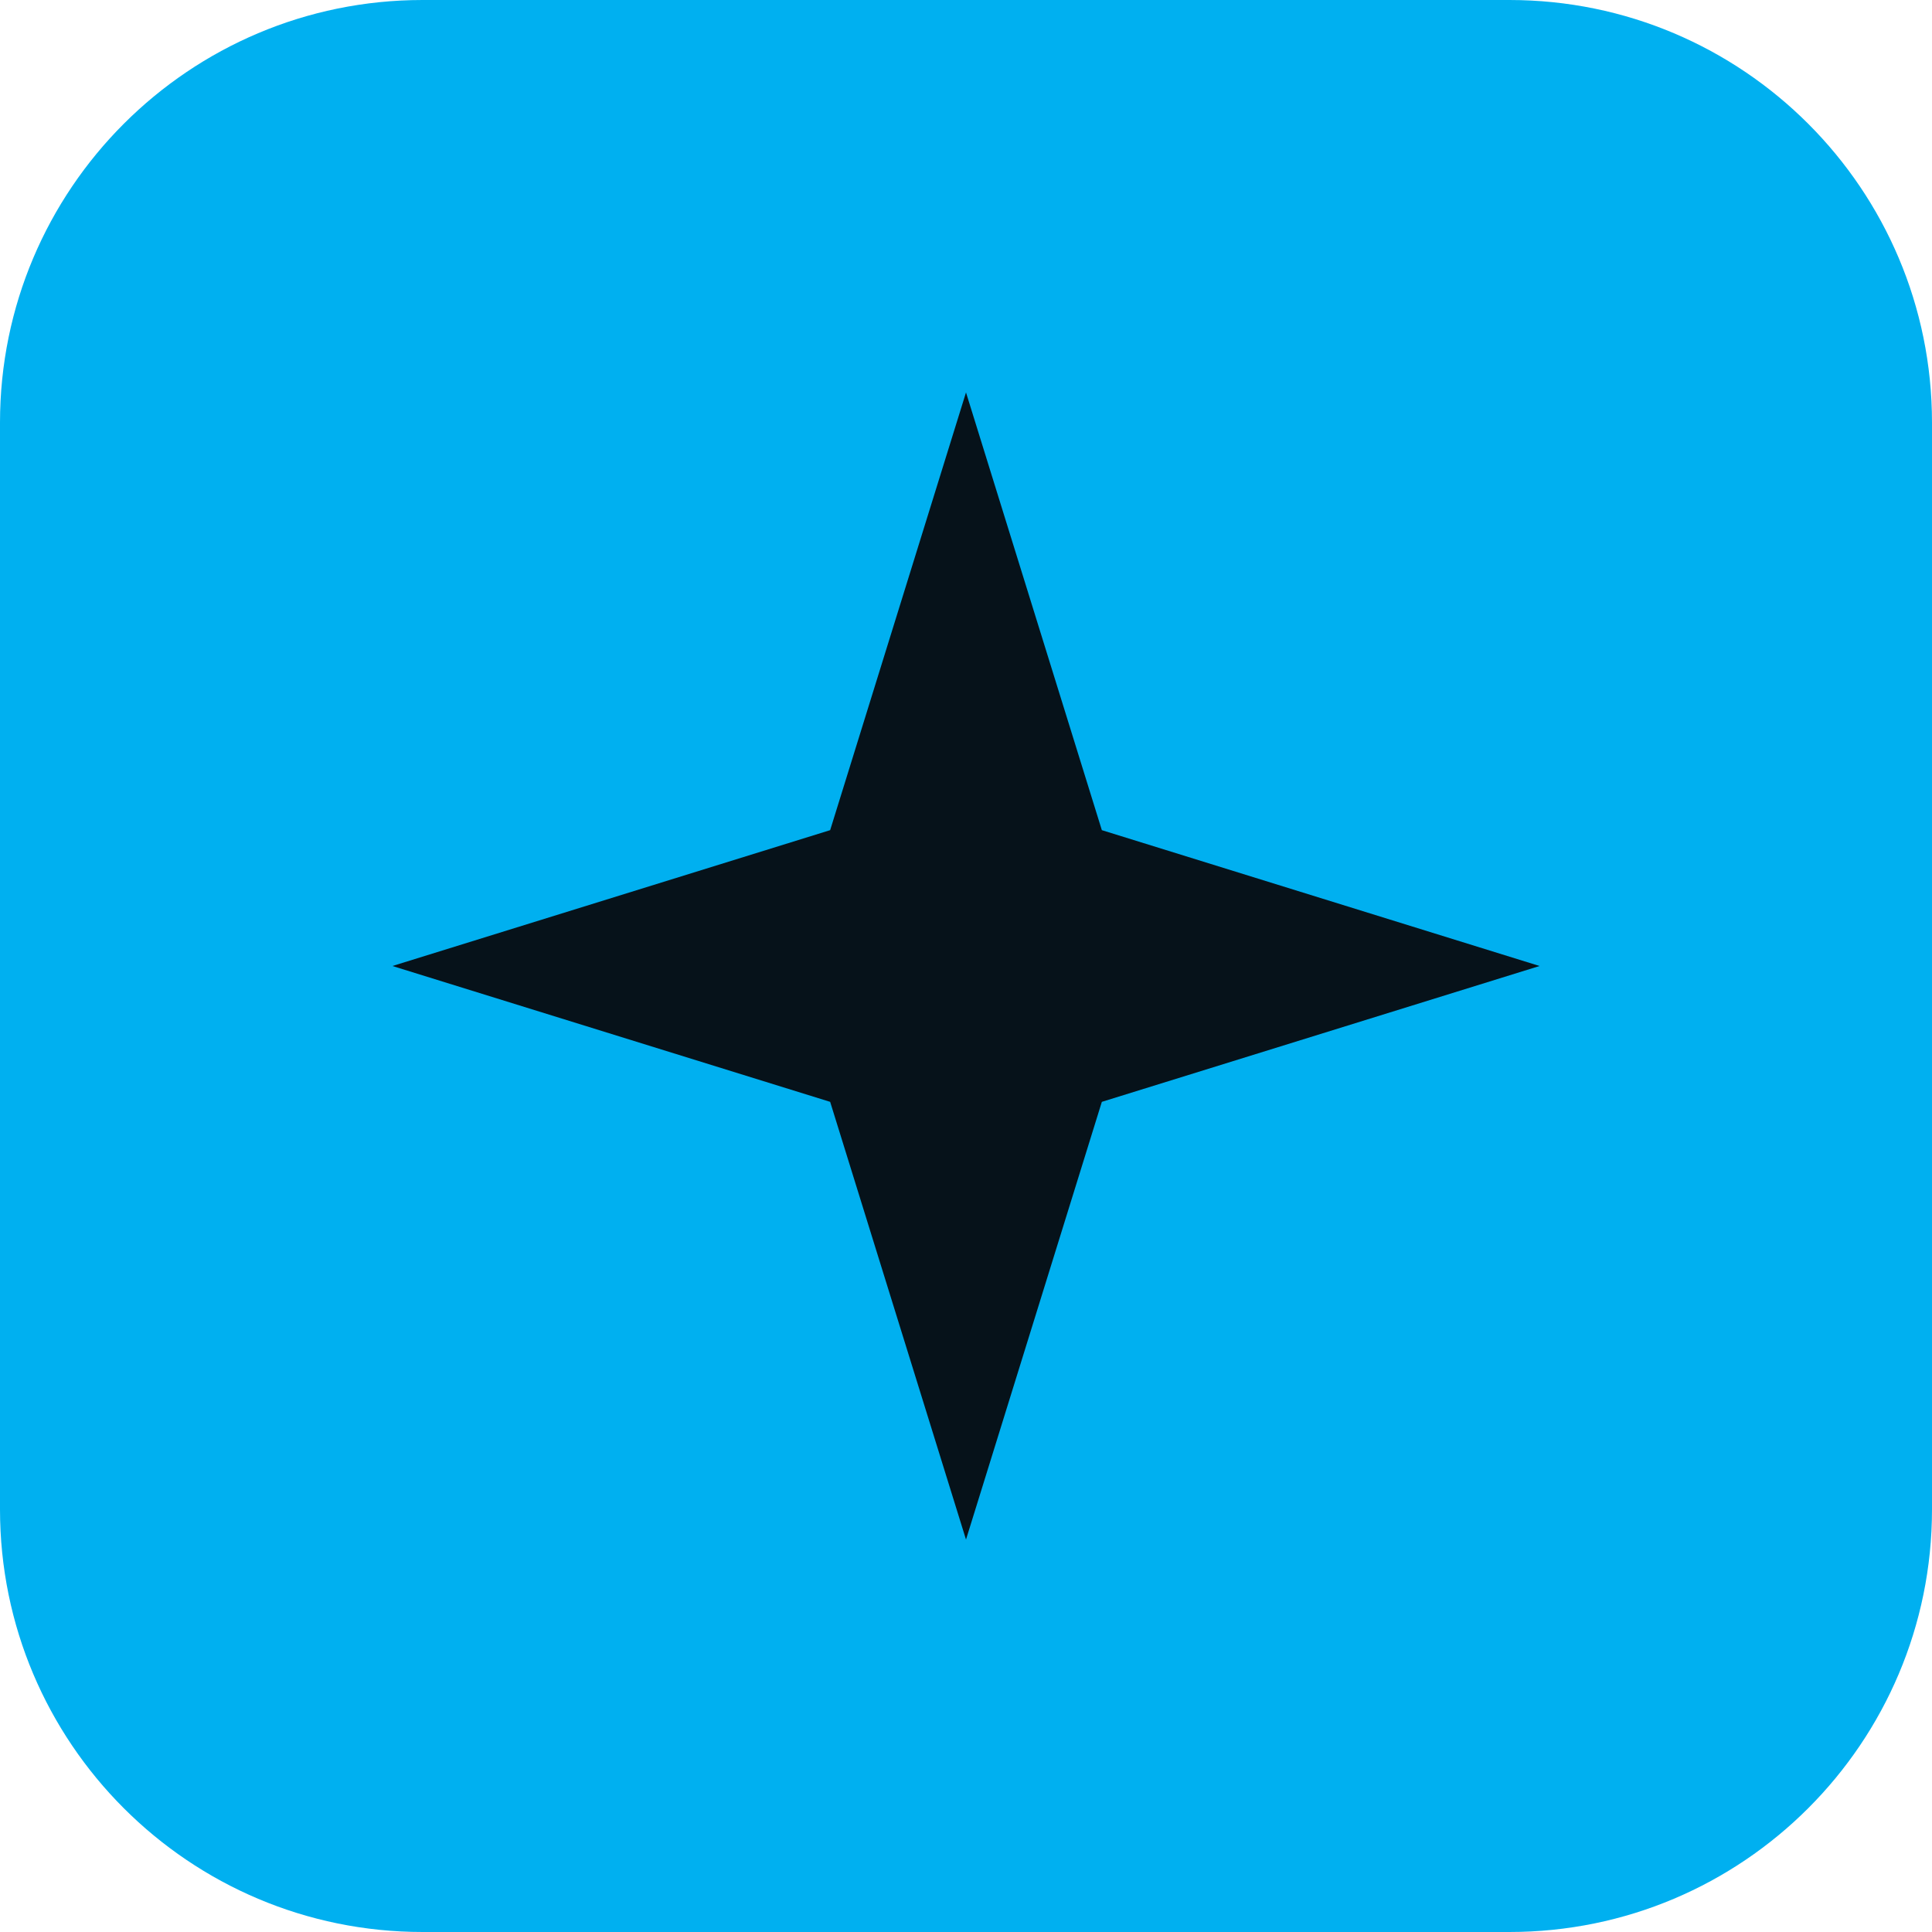
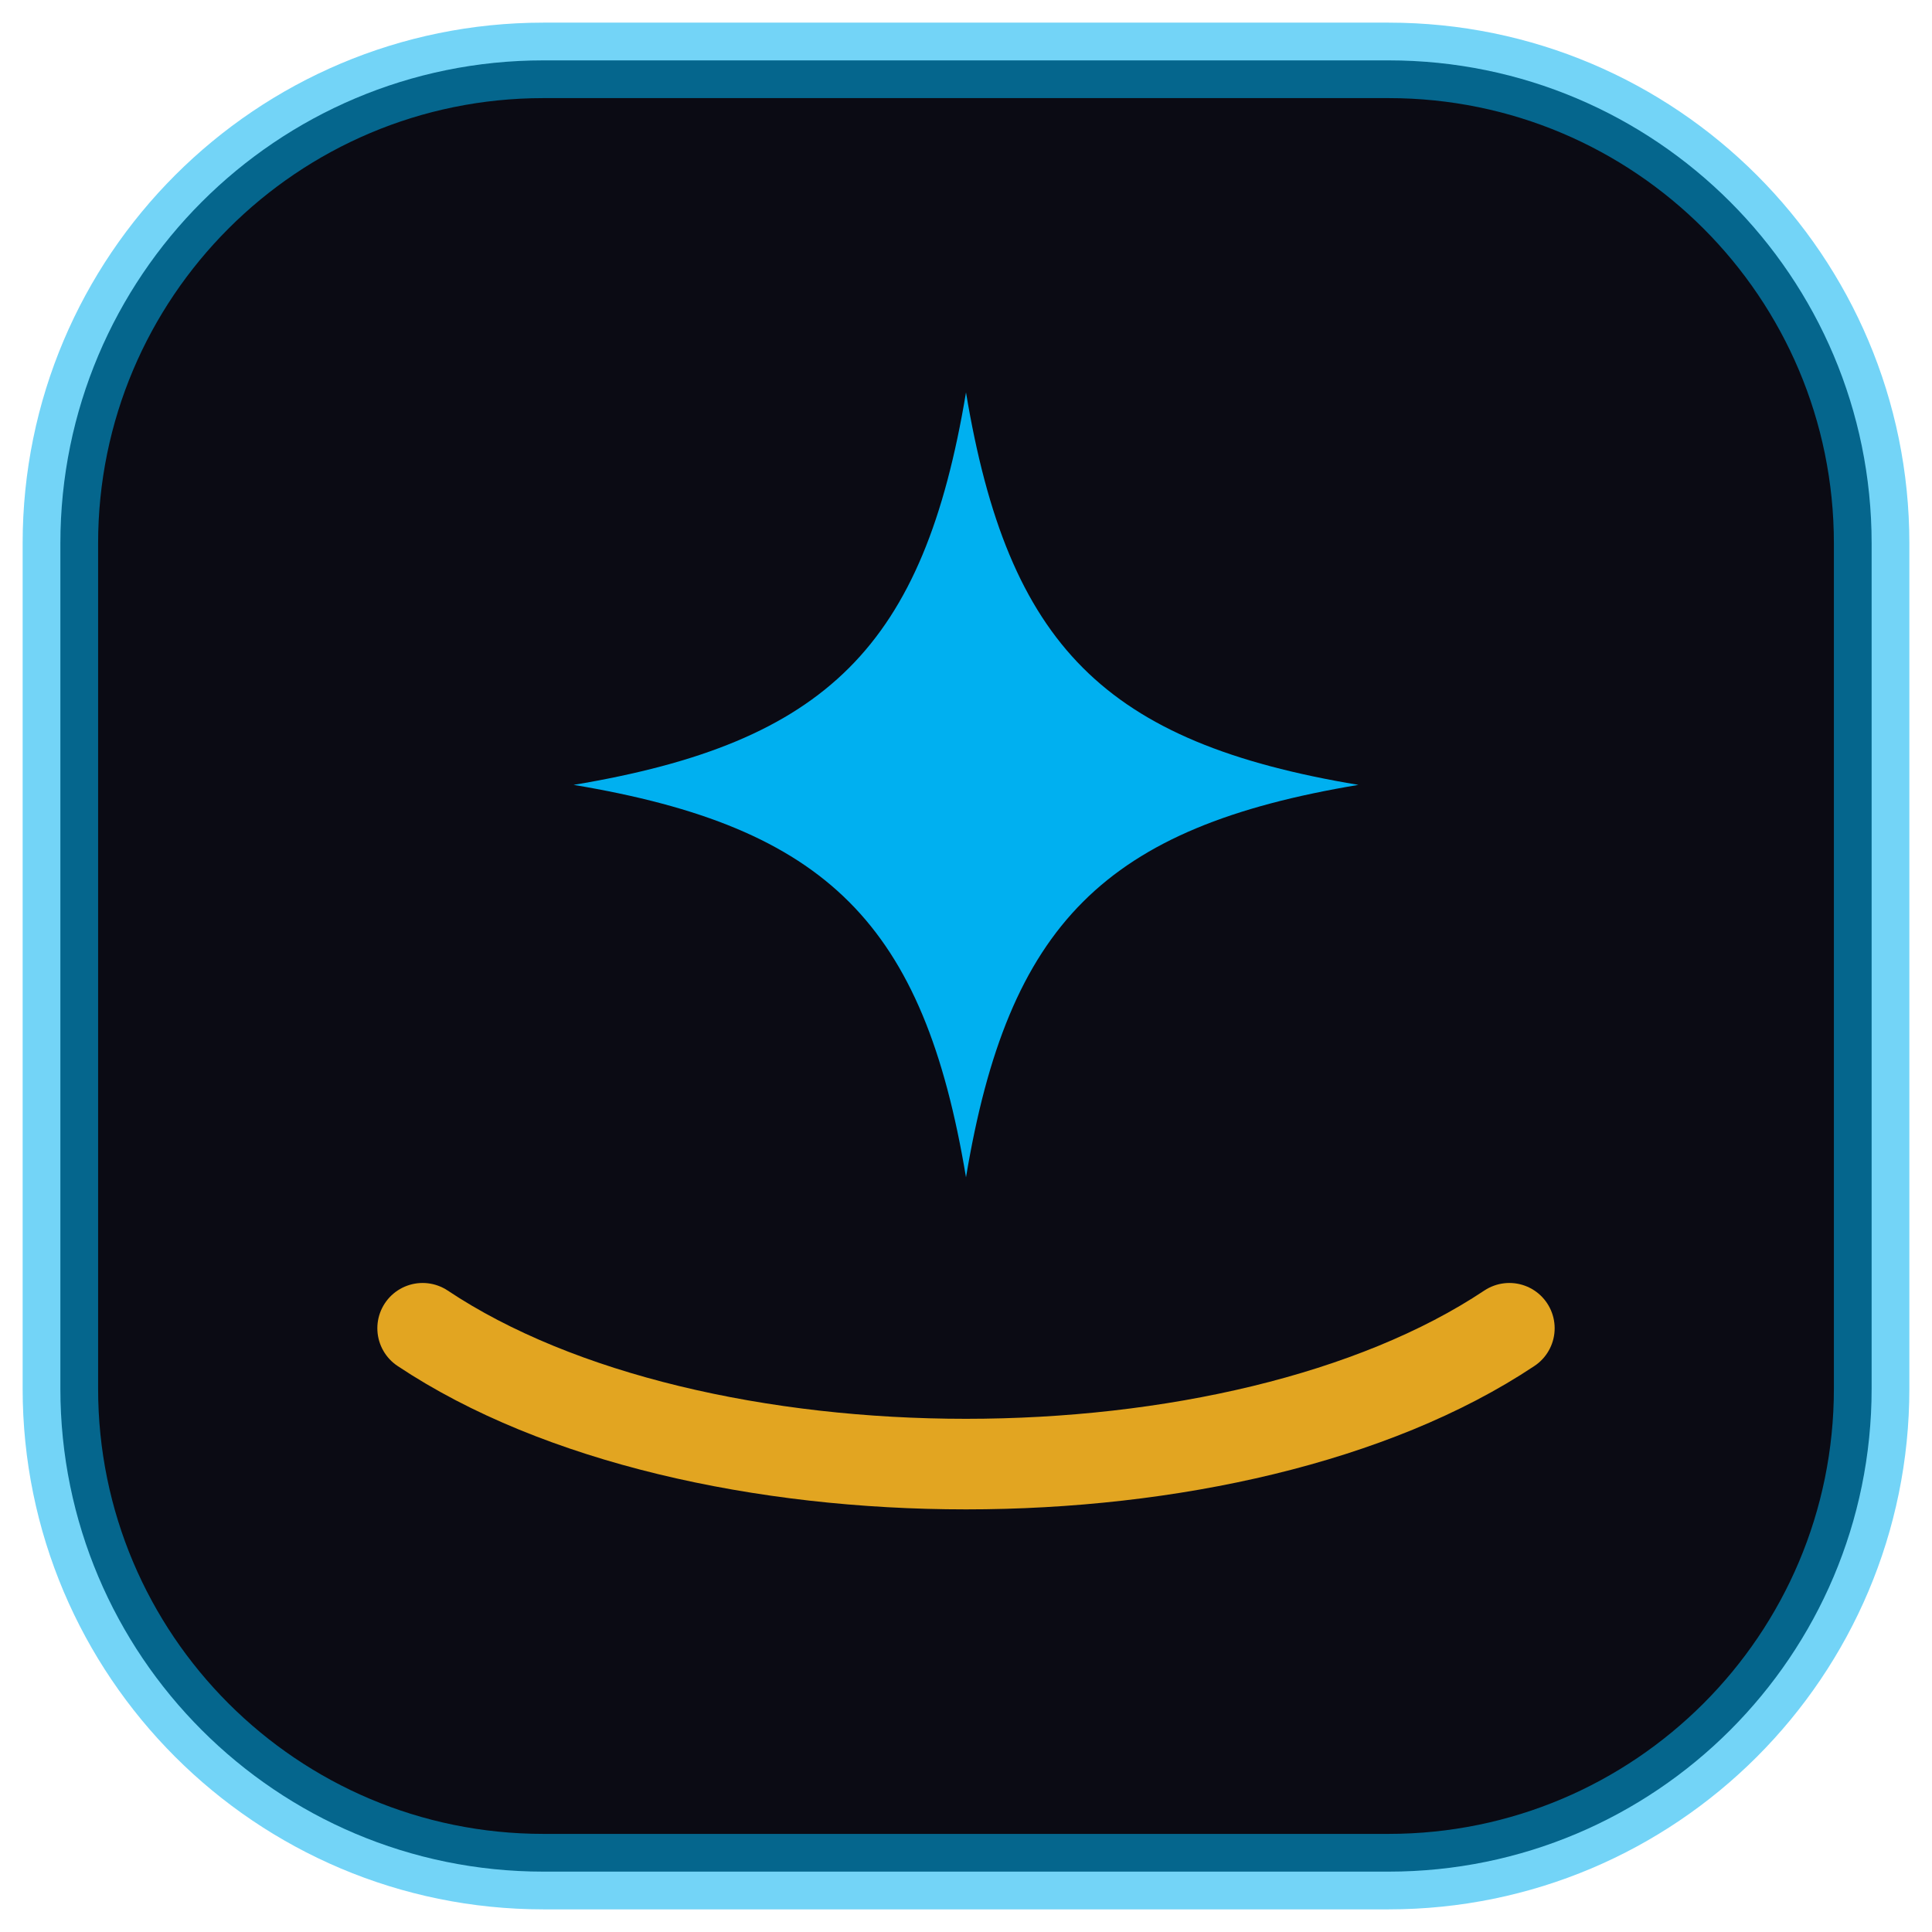
- <svg xmlns="http://www.w3.org/2000/svg" viewBox="0 0 64 64" width="64" height="64" role="img" aria-label="LumenWipe">
-   <rect width="64" height="64" rx="14" fill="#00B0F0" />
-   <path d="M32 13 L36.5 27.5 L51 32 L36.5 36.5 L32 51 L27.5 36.5 L13 32 L27.5 27.5 Z" fill="#06121A" />
+ <svg xmlns="http://www.w3.org/2000/svg" viewBox="0 0 32 32" width="32" height="32" role="img" aria-label="LumenWipe">
+   <rect x="1" y="1" width="30" height="30" rx="8" fill="#0B0B14" stroke="#00B0F0" stroke-opacity="0.55" stroke-width="1.25" />
+   <path d="M7 22c4.5 3 13.5 3 18 0" fill="none" stroke="#FAB623" stroke-opacity="0.9" stroke-width="1.5" stroke-linecap="round" />
+   <path d="M16 6.5c.7 4.2 2.3 5.8 6.5 6.5-4.2.7-5.8 2.3-6.5 6.5-.7-4.2-2.3-5.8-6.5-6.5 4.2-.7 5.8-2.3 6.5-6.5Z" fill="#00B0F0" />
</svg>
